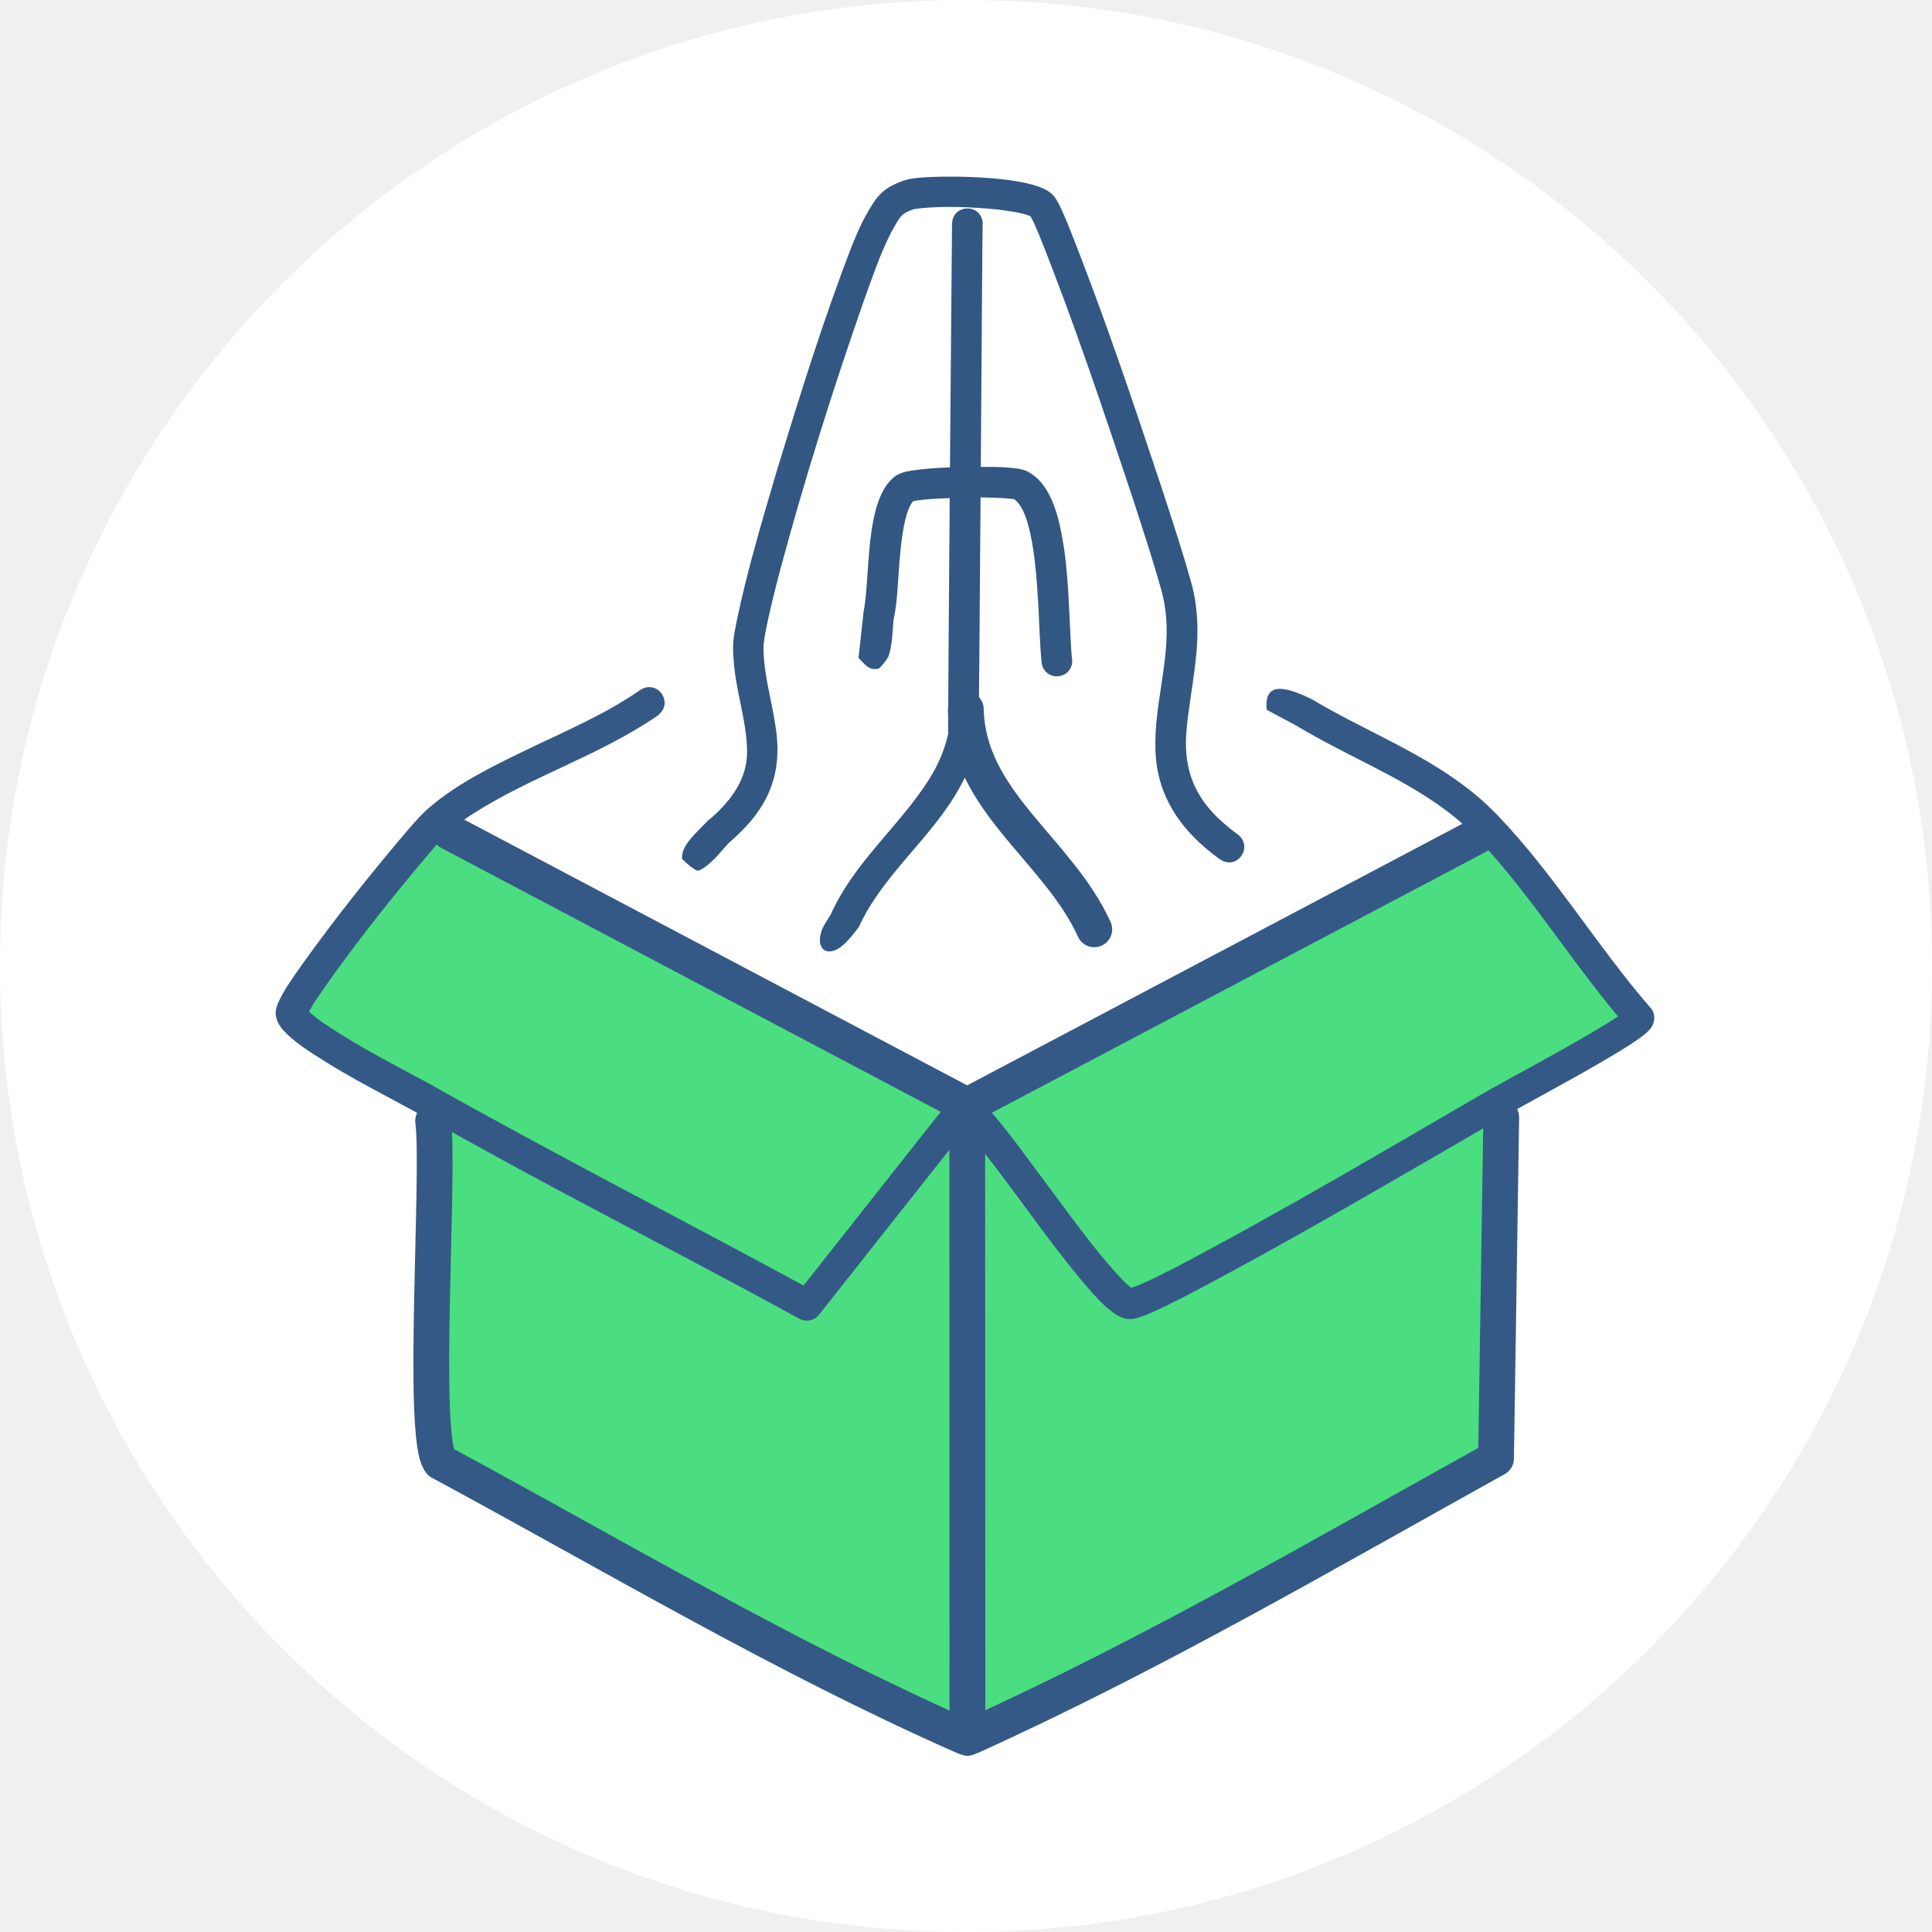
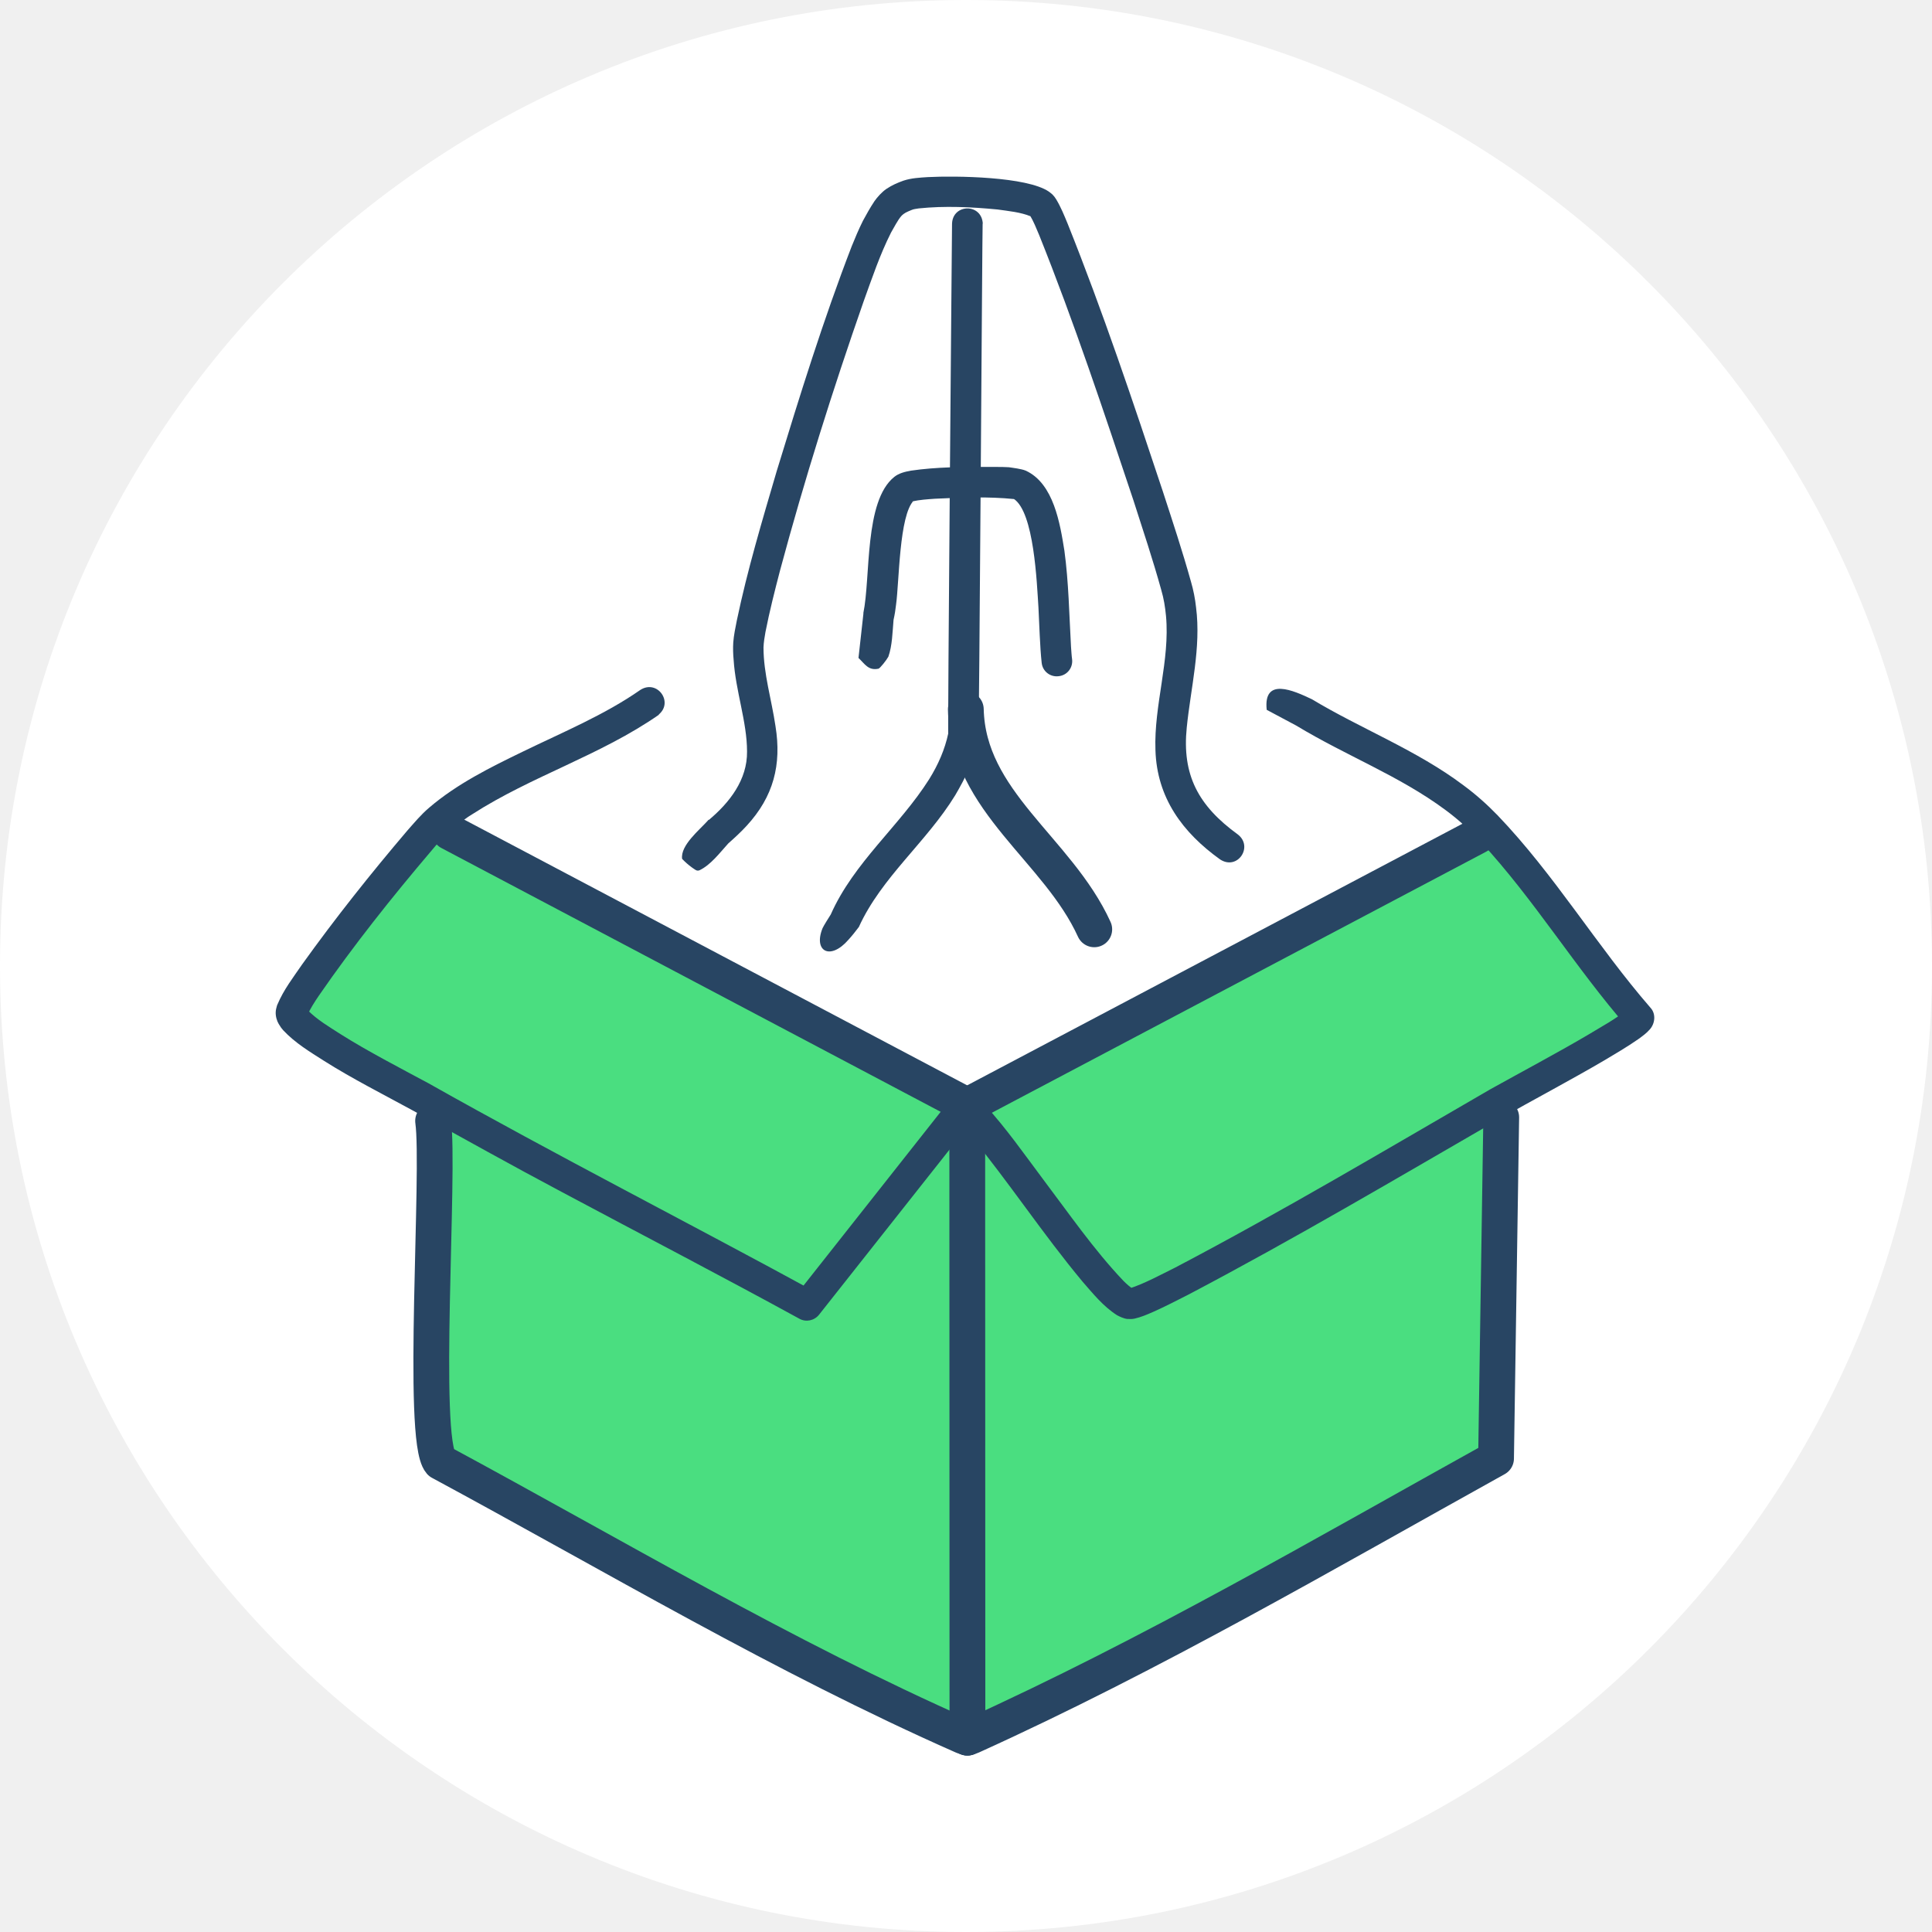
<svg xmlns="http://www.w3.org/2000/svg" id="Layer_1" version="1.1" viewBox="0 0 1080 1080">
  <defs>
    <style>
      .st0 {
        fill: #fff;
      }

      .st1 {
-         stroke: #335783;
+         fill: #4ade80;
      }

-       .st1, .st2 {
+       .st2 {
+         fill: #284563;
+       }
+ 
+       .st3 {
        fill: none;
+         stroke: #284563;
        stroke-linecap: round;
        stroke-linejoin: round;
        stroke-width: 20px;
      }
- 
-       .st3 {
-         fill: #335783;
-       }
- 
-       .st4 {
-         fill: #4ade80;
-       }
- 
-       .st5 {
-         fill: #355987;
-       }
- 
-       .st2 {
-         stroke: #355987;
-       }
    </style>
  </defs>
  <g id="BG">
-     <rect class="st0" x="0" y="0" width="1080" height="1080" rx="540" ry="540" />
+     <path class="st0" d="M540,0h0c298.2,0,540,241.8,540,540h0c0,298.2-241.8,540-540,540h0C241.8,1080,0,838.2,0,540h0C0,241.8,241.8,0,540,0Z" />
  </g>
-   <g id="Layer_11" data-name="Layer_1">
+   <g id="Layer_11">
    <g>
-       <path class="st4" d="M244.6,459.2l6.8,6,287.5,151.9,1.8.9,285.5-150.9,6.1-4.2c29.9,31.4,55.5,73.3,84.3,106.3.4,4.7-68.2,41-78.6,47l1,8.3-2.9,190.7c-96.5,53.6-192.6,109.7-293.1,155.2l-2.4.8v-2.1l-2.4,1.3c-100-44.2-195.4-101.2-292.1-153.2-11-12.8-.3-163.1-4.1-190.7l2.2-8.7c-13.7-7.8-79.9-40.8-81.1-51.5-.9-8.7,69.7-96.8,81.2-107.3h.2Z" />
+       <path class="st1" d="M244.6,459.2l6.8,6,287.5,151.9,1.8.9,285.5-150.9,6.1-4.2c29.9,31.4,55.5,73.3,84.3,106.3.4,4.7-68.2,41-78.6,47l1,8.3-2.9,190.7c-96.5,53.6-192.6,109.7-293.1,155.2l-2.4.8v-2.1l-2.4,1.3c-100-44.2-195.4-101.2-292.1-153.2-11-12.8-.3-163.1-4.1-190.7l2.2-8.7c-13.7-7.8-79.9-40.8-81.1-51.5-.9-8.7,69.7-96.8,81.2-107.3h.2v.2Z" />
      <g>
-         <polyline class="st2" points="251.4 465.2 538.9 617.1 540.7 618" />
-         <path class="st5" d="M368.4,399.5c-32.8,22.8-71.2,34.3-104.3,55.6l-1.9,1.2-.9.6c-1.4,1.1-4.7,3.3-6.2,4.6l-1.6,1.4-3.3,2.7c-2.9,2.9-6.1,6.4-8.9,9.8-22.1,26-43.6,53-63,81.1-2.4,3.5-4.8,7.3-6.5,11h0c.3-.9.2-1.9,0-2.7v-.3l-.2-.3h0c0,0,0,0,0,0,0,.2.2.3.3.4,5.4,5.5,12.1,9.4,18.8,13.7,14.9,9.4,33.1,18.8,48.9,27.3,71.3,40.2,144.1,77.3,216,116.5l-10.9,2.2,87-110.2c1.9-2.5,5.1-3.5,8.1-3.2,4.4.4,8,3.9,10.7,6.7,12,13.1,22,27.5,32.5,41.5,14.5,19.2,28.4,39.4,44.9,56.8,1.9,1.9,3.9,3.7,5.5,4.6-.6-.2-1.5-.3-2.1-.2,8.8-2.9,17.3-7.6,25.8-11.8,59.6-31.3,117.8-65.9,176.2-99.7,16-8.9,39-21.2,54.7-30.5,7.2-4.4,14.8-8.4,21.3-13.7h0q0,0,0,0h0c0,.2-.2.3-.3.4,0,.2-.3.4-.3.7,0,.2-.2.3-.3.5,0,.3,0,.3-.2.7-.3.9-.3,1.9-.3,2.7l2.1,5c-29.3-33.5-52.3-71.7-82.3-104.1-6-6.5-12.6-12.5-19.8-17.8-25.8-19.1-55.2-30.1-83.3-47.1-4.4-2.3-13.1-7-16.5-8.8-2-18.5,15-10.8,25.3-5.9,27,16.3,58.7,28.5,84.7,48.1,6.8,5,13.2,10.7,19.1,16.8,31.9,33.3,55.6,73.2,85.4,107.5,3.2,3.4,2.6,8.8-.3,12.1-1.9,2.2-4.3,3.9-6.5,5.5-6.3,4.4-12.9,8.2-19.4,12.1-17.2,10.1-40.5,22.5-58,32.4-57.6,33.3-114.8,67.1-173.7,98.1-6.7,3.4-13.4,6.9-20.4,10-3.2,1.4-6.5,2.8-10,3.6-1.3.3-2.8.3-4.2.2-1.9-.2-4.2-1.3-5.7-2.1-7.8-5-13.4-12.1-19.2-18.7-22.1-26.5-41-55.3-62.8-81.9-2.1-2.5-4.6-5.4-6.9-7.2,1.4.8,3.6.9,5.2.3l4.1-2.8-87,110.1c-2.7,3.3-7.3,4.2-10.9,2.2-44-24.1-88.7-47.3-133.1-71-27.7-14.7-55.2-30.1-82.8-45.3-16.1-8.8-34.3-18-49.9-27.9-7.7-4.9-16.2-10-22.8-17.1-.8-.9-1.5-1.8-2.3-3.2l-.3-.5-.3-.6-.3-.6c-.9-2.2-1.3-4.8-.7-7.2.2-.8.4-1.5.7-2.3,3.5-8.3,8.8-15.1,13.8-22.4,18.5-25.8,38.2-50.6,58.8-74.8,3.9-4.4,7.6-8.9,12.2-12.8,15.5-13.3,34.5-22.7,52.5-31.4,22.2-10.8,45.6-20.5,65.5-34.4,9.6-6.2,19,7.1,10,14h0v-.4Z" />
-         <line class="st2" x1="826.2" y1="467.2" x2="540.7" y2="618" />
-         <path class="st2" d="M242.1,626.6c3.9,27.6-6.9,178,4.1,190.7,96.6,52.1,192,109,292.1,153.2l2.4.8" />
-         <polyline class="st2" points="540.7 618 540.8 969.2 540.8 971.4" />
-         <path class="st2" d="M839.2,624.6l-2.9,190.7c-96.5,53.6-192.6,109.7-293.1,155.2l-2.4.8" />
-         <path class="st3" d="M549.3,125c-.2,1.7-1.9,287-2.4,288.4-1.2,5.6-3,11.1-5.2,16.2-2.2,5.2-4.9,10.1-7.7,14.9-16.1,26.3-41.2,45.8-53.9,73.7-1.8,2.4-3.7,4.8-5.8,7.1-10.2,11.8-19.7,6.5-14.5-6.4.9-1.9,3.3-5.6,4.6-7.7,12.9-29.1,38.5-49.5,55-75.6,5.1-8.2,8.8-16.7,10.7-25.7-.5,8.9,2.1-286.9,2.1-284.9.4-11.2,16.7-11.5,17.2.2h0Z" />
-         <path class="st3" d="M396.2,458.4c11.6-9.7,21.6-22.5,21.4-38.3,0-16.6-6.4-33.8-7.5-51.3-.3-3.1-.4-6.5-.2-9.7.3-4,1.2-8.3,2-12.3,5.9-28.2,14.2-55.9,22.3-83.5,12.9-42.2,26-84.4,41.9-125.6,1.9-4.7,3.9-9.5,6.3-14.3,2.2-4,3.7-6.8,6.4-10.9,1.6-2.3,4.1-5.1,6.7-6.9,3.3-2.2,6.2-3.4,9.5-4.6,4.5-1.5,9.2-1.7,13.7-2,15.6-.8,55.3-.3,67.6,8.1.6.5,1.4,1,2,1.6.8.8,1.5,1.7,2.1,2.7,2.6,4.3,4.5,9,6.4,13.6,19.7,49.2,36.5,99.3,53.2,149.6,5.5,16.9,11,33.5,15.8,50.7,1.3,4.4,2.3,9.5,2.8,14.2,2.9,22.5-3,45.2-5.2,67.2-2.7,26.5,6.4,43.7,28.6,59.8,8.8,6.9-.3,20.3-10,13.9-20.9-15-35.3-34.4-36.1-61.1-.9-25.1,8.2-50.1,5.9-75-.5-5.1-1.2-9.6-2.7-14.7-4.6-16.6-10.2-33.4-15.5-49.9-16.6-49.7-33.2-99.7-52.7-148.3-1.6-3.8-3.1-7.6-5.2-11.1h0c0,0,0,.3.2.3,0,0,0,0,.2.2,0,0,.2,0,0,0,0,0,0,.2.2.2h0c-5.7-2.4-12.4-3-18.7-3.9-14.5-1.4-29.6-2.1-44-.6-1.6.3-2.8.3-4.3,1-2.4,1-3.9,1.6-5.4,3.2-2,2.2-4.1,6.4-5.8,9.3-6.2,12.3-10.6,25.4-15.3,38.4-17.3,49.5-33.1,99.7-46.7,150.3-3,11.5-5.9,22.9-8.2,34.6-.5,2.8-1,5.8-1.1,8.6,0,14.7,4.5,29.1,6.7,44,3.5,21.6-1.1,39.4-16.1,55.7-3.3,3.6-6.8,6.8-10.3,9.9-4.8,5.3-9.8,12-16.1,15-1.6.6-2.4-.4-4.1-1.5-2.1-1.5-4.1-3.3-5.6-4.9-1-7.6,9.7-16.1,14.6-21.6h0v-.2Z" />
-         <path class="st3" d="M482.6,342.8c4.2-20.2.4-62.7,17.3-76.2,2.6-2.1,6-2.9,9.3-3.5,14.4-2.1,28.9-2.1,43.3-2.1,5.5,0,10.7.2,16.2.9,1.5.3,3.3.6,4.7,1.2,15.7,7.2,19.2,29.8,21.6,44.7,2.4,17.6,2.7,36.1,3.7,53.7.2,2.5.3,4.9.6,7,.6,4.7-2.7,9-7.5,9.5-4.7.6-9-2.7-9.5-7.5-1-9.1-1.3-21.7-1.8-30.9-.9-13.7-2.4-53.5-13.9-60.8h0s0,0,0,0c.2,0,.3.2.5.2-14.6-1.5-29.9-.9-44.5-.2-4.3.3-8.6.6-12.7,1.5,0,0-.2,0,0,0h.3c.3-.2.4-.3.6-.5s0,0,0,0c-8.2,8.3-8.1,45.3-9.9,58.2-.3,2.7-.7,5.4-1.4,8.5-.6,6.8-.7,14.4-2.9,20.6-1.1,2-4.6,6.4-5.5,6.7-5.7,1.2-7.6-2.6-11.2-6,.6-5.1,2.1-18.8,2.8-25.2h0Z" />
-         <path class="st1" d="M539.9,396.5c1.2,51.7,51.4,78.2,71.8,123" />
+         <polyline class="st3" points="251.4 465.2 538.9 617.1 540.7 618" />
+         <path class="st2" d="M368.4,399.5c-32.8,22.8-71.2,34.3-104.3,55.6l-1.9,1.2-.9.6c-1.4,1.1-4.7,3.3-6.2,4.6l-1.6,1.4-3.3,2.7c-2.9,2.9-6.1,6.4-8.9,9.8-22.1,26-43.6,53-63,81.1-2.4,3.5-4.8,7.3-6.5,11h0c.3-.9.2-1.9,0-2.7v-.3l-.2-.3h0c0,.2.2.3.3.4,5.4,5.5,12.1,9.4,18.8,13.7,14.9,9.4,33.1,18.8,48.9,27.3,71.3,40.2,144.1,77.3,216,116.5l-10.9,2.2,87-110.2c1.9-2.5,5.1-3.5,8.1-3.2,4.4.4,8,3.9,10.7,6.7,12,13.1,22,27.5,32.5,41.5,14.5,19.2,28.4,39.4,44.9,56.8,1.9,1.9,3.9,3.7,5.5,4.6-.6-.2-1.5-.3-2.1-.2,8.8-2.9,17.3-7.6,25.8-11.8,59.6-31.3,117.8-65.9,176.2-99.7,16-8.9,39-21.2,54.7-30.5,7.2-4.4,14.8-8.4,21.3-13.7h0c0,.2-.2.3-.3.4,0,.2-.3.4-.3.7s-.2.3-.3.5q0,.3-.2.7c-.3.9-.3,1.9-.3,2.7l2.1,5c-29.3-33.5-52.3-71.7-82.3-104.1-6-6.5-12.6-12.5-19.8-17.8-25.8-19.1-55.2-30.1-83.3-47.1-4.4-2.3-13.1-7-16.5-8.8-2-18.5,15-10.8,25.3-5.9,27,16.3,58.7,28.5,84.7,48.1,6.8,5,13.2,10.7,19.1,16.8,31.9,33.3,55.6,73.2,85.4,107.5,3.2,3.4,2.6,8.8-.3,12.1-1.9,2.2-4.3,3.9-6.5,5.5-6.3,4.4-12.9,8.2-19.4,12.1-17.2,10.1-40.5,22.5-58,32.4-57.6,33.3-114.8,67.1-173.7,98.1-6.7,3.4-13.4,6.9-20.4,10-3.2,1.4-6.5,2.8-10,3.6-1.3.3-2.8.3-4.2.2-1.9-.2-4.2-1.3-5.7-2.1-7.8-5-13.4-12.1-19.2-18.7-22.1-26.5-41-55.3-62.8-81.9-2.1-2.5-4.6-5.4-6.9-7.2,1.4.8,3.6.9,5.2.3l4.1-2.8-87,110.1c-2.7,3.3-7.3,4.2-10.9,2.2-44-24.1-88.7-47.3-133.1-71-27.7-14.7-55.2-30.1-82.8-45.3-16.1-8.8-34.3-18-49.9-27.9-7.7-4.9-16.2-10-22.8-17.1-.8-.9-1.5-1.8-2.3-3.2l-.3-.5-.3-.6-.3-.6c-.9-2.2-1.3-4.8-.7-7.2s.4-1.5.7-2.3c3.5-8.3,8.8-15.1,13.8-22.4,18.5-25.8,38.2-50.6,58.8-74.8,3.9-4.4,7.6-8.9,12.2-12.8,15.5-13.3,34.5-22.7,52.5-31.4,22.2-10.8,45.6-20.5,65.5-34.4,9.6-6.2,19,7.1,10,14h0v-.4l.5.2Z" />
+         <line class="st3" x1="826.2" y1="467.2" x2="540.7" y2="618" />
+         <path class="st3" d="M242.1,626.6c3.9,27.6-6.9,178,4.1,190.7,96.6,52.1,192,109,292.1,153.2l2.4.8" />
+         <polyline class="st3" points="540.7 618 540.8 969.2 540.8 971.4" />
+         <path class="st3" d="M839.2,624.6l-2.9,190.7c-96.5,53.6-192.6,109.7-293.1,155.2l-2.4.8" />
+         <path class="st2" d="M549.3,125c-.2,1.7-1.9,287-2.4,288.4-1.2,5.6-3,11.1-5.2,16.2-2.2,5.2-4.9,10.1-7.7,14.9-16.1,26.3-41.2,45.8-53.9,73.7-1.8,2.4-3.7,4.8-5.8,7.1-10.2,11.8-19.7,6.5-14.5-6.4.9-1.9,3.3-5.6,4.6-7.7,12.9-29.1,38.5-49.5,55-75.6,5.1-8.2,8.8-16.7,10.7-25.7-.5,8.9,2.1-286.9,2.1-284.9.4-11.2,16.7-11.5,17.2.2h0v-.2Z" />
+         <path class="st2" d="M396.2,458.4c11.6-9.7,21.6-22.5,21.4-38.3,0-16.6-6.4-33.8-7.5-51.3-.3-3.1-.4-6.5-.2-9.7.3-4,1.2-8.3,2-12.3,5.9-28.2,14.2-55.9,22.3-83.5,12.9-42.2,26-84.4,41.9-125.6,1.9-4.7,3.9-9.5,6.3-14.3,2.2-4,3.7-6.8,6.4-10.9,1.6-2.3,4.1-5.1,6.7-6.9,3.3-2.2,6.2-3.4,9.5-4.6,4.5-1.5,9.2-1.7,13.7-2,15.6-.8,55.3-.3,67.6,8.1.6.5,1.4,1,2,1.6.8.8,1.5,1.7,2.1,2.7,2.6,4.3,4.5,9,6.4,13.6,19.7,49.2,36.5,99.3,53.2,149.6,5.5,16.9,11,33.5,15.8,50.7,1.3,4.4,2.3,9.5,2.8,14.2,2.9,22.5-3,45.2-5.2,67.2-2.7,26.5,6.4,43.7,28.6,59.8,8.8,6.9-.3,20.3-10,13.9-20.9-15-35.3-34.4-36.1-61.1-.9-25.1,8.2-50.1,5.9-75-.5-5.1-1.2-9.6-2.7-14.7-4.6-16.6-10.2-33.4-15.5-49.9-16.6-49.7-33.2-99.7-52.7-148.3-1.6-3.8-3.1-7.6-5.2-11.1h0s0,.3.2.3l.2.2s.2,0,0,0c0,0,0,.2.2.2h0c-5.7-2.4-12.4-3-18.7-3.9-14.5-1.4-29.6-2.1-44-.6-1.6.3-2.8.3-4.3,1-2.4,1-3.9,1.6-5.4,3.2-2,2.2-4.1,6.4-5.8,9.3-6.2,12.3-10.6,25.4-15.3,38.4-17.3,49.5-33.1,99.7-46.7,150.3-3,11.5-5.9,22.9-8.2,34.6-.5,2.8-1,5.8-1.1,8.6,0,14.7,4.5,29.1,6.7,44,3.5,21.6-1.1,39.4-16.1,55.7-3.3,3.6-6.8,6.8-10.3,9.9-4.8,5.3-9.8,12-16.1,15-1.6.6-2.4-.4-4.1-1.5-2.1-1.5-4.1-3.3-5.6-4.9-1-7.6,9.7-16.1,14.6-21.6h0v-.2h.3Z" />
+         <path class="st2" d="M482.6,342.8c4.2-20.2.4-62.7,17.3-76.2,2.6-2.1,6-2.9,9.3-3.5,14.4-2.1,28.9-2.1,43.3-2.1s10.7.2,16.2.9c1.5.3,3.3.6,4.7,1.2,15.7,7.2,19.2,29.8,21.6,44.7,2.4,17.6,2.7,36.1,3.7,53.7.2,2.5.3,4.9.6,7,.6,4.7-2.7,9-7.5,9.5-4.7.6-9-2.7-9.5-7.5-1-9.1-1.3-21.7-1.8-30.9-.9-13.7-2.4-53.5-13.9-60.8h0c.2,0,.3.2.5.2-14.6-1.5-29.9-.9-44.5-.2-4.3.3-8.6.6-12.7,1.5,0,0-.2,0,0,0h.3c.3-.2.4-.3.6-.5s0,0,0,0c-8.2,8.3-8.1,45.3-9.9,58.2-.3,2.7-.7,5.4-1.4,8.5-.6,6.8-.7,14.4-2.9,20.6-1.1,2-4.6,6.4-5.5,6.7-5.7,1.2-7.6-2.6-11.2-6,.6-5.1,2.1-18.8,2.8-25.2h0v.2Z" />
+         <path class="st3" d="M539.9,396.5c1.2,51.7,51.4,78.2,71.8,123" />
      </g>
    </g>
  </g>
</svg>
